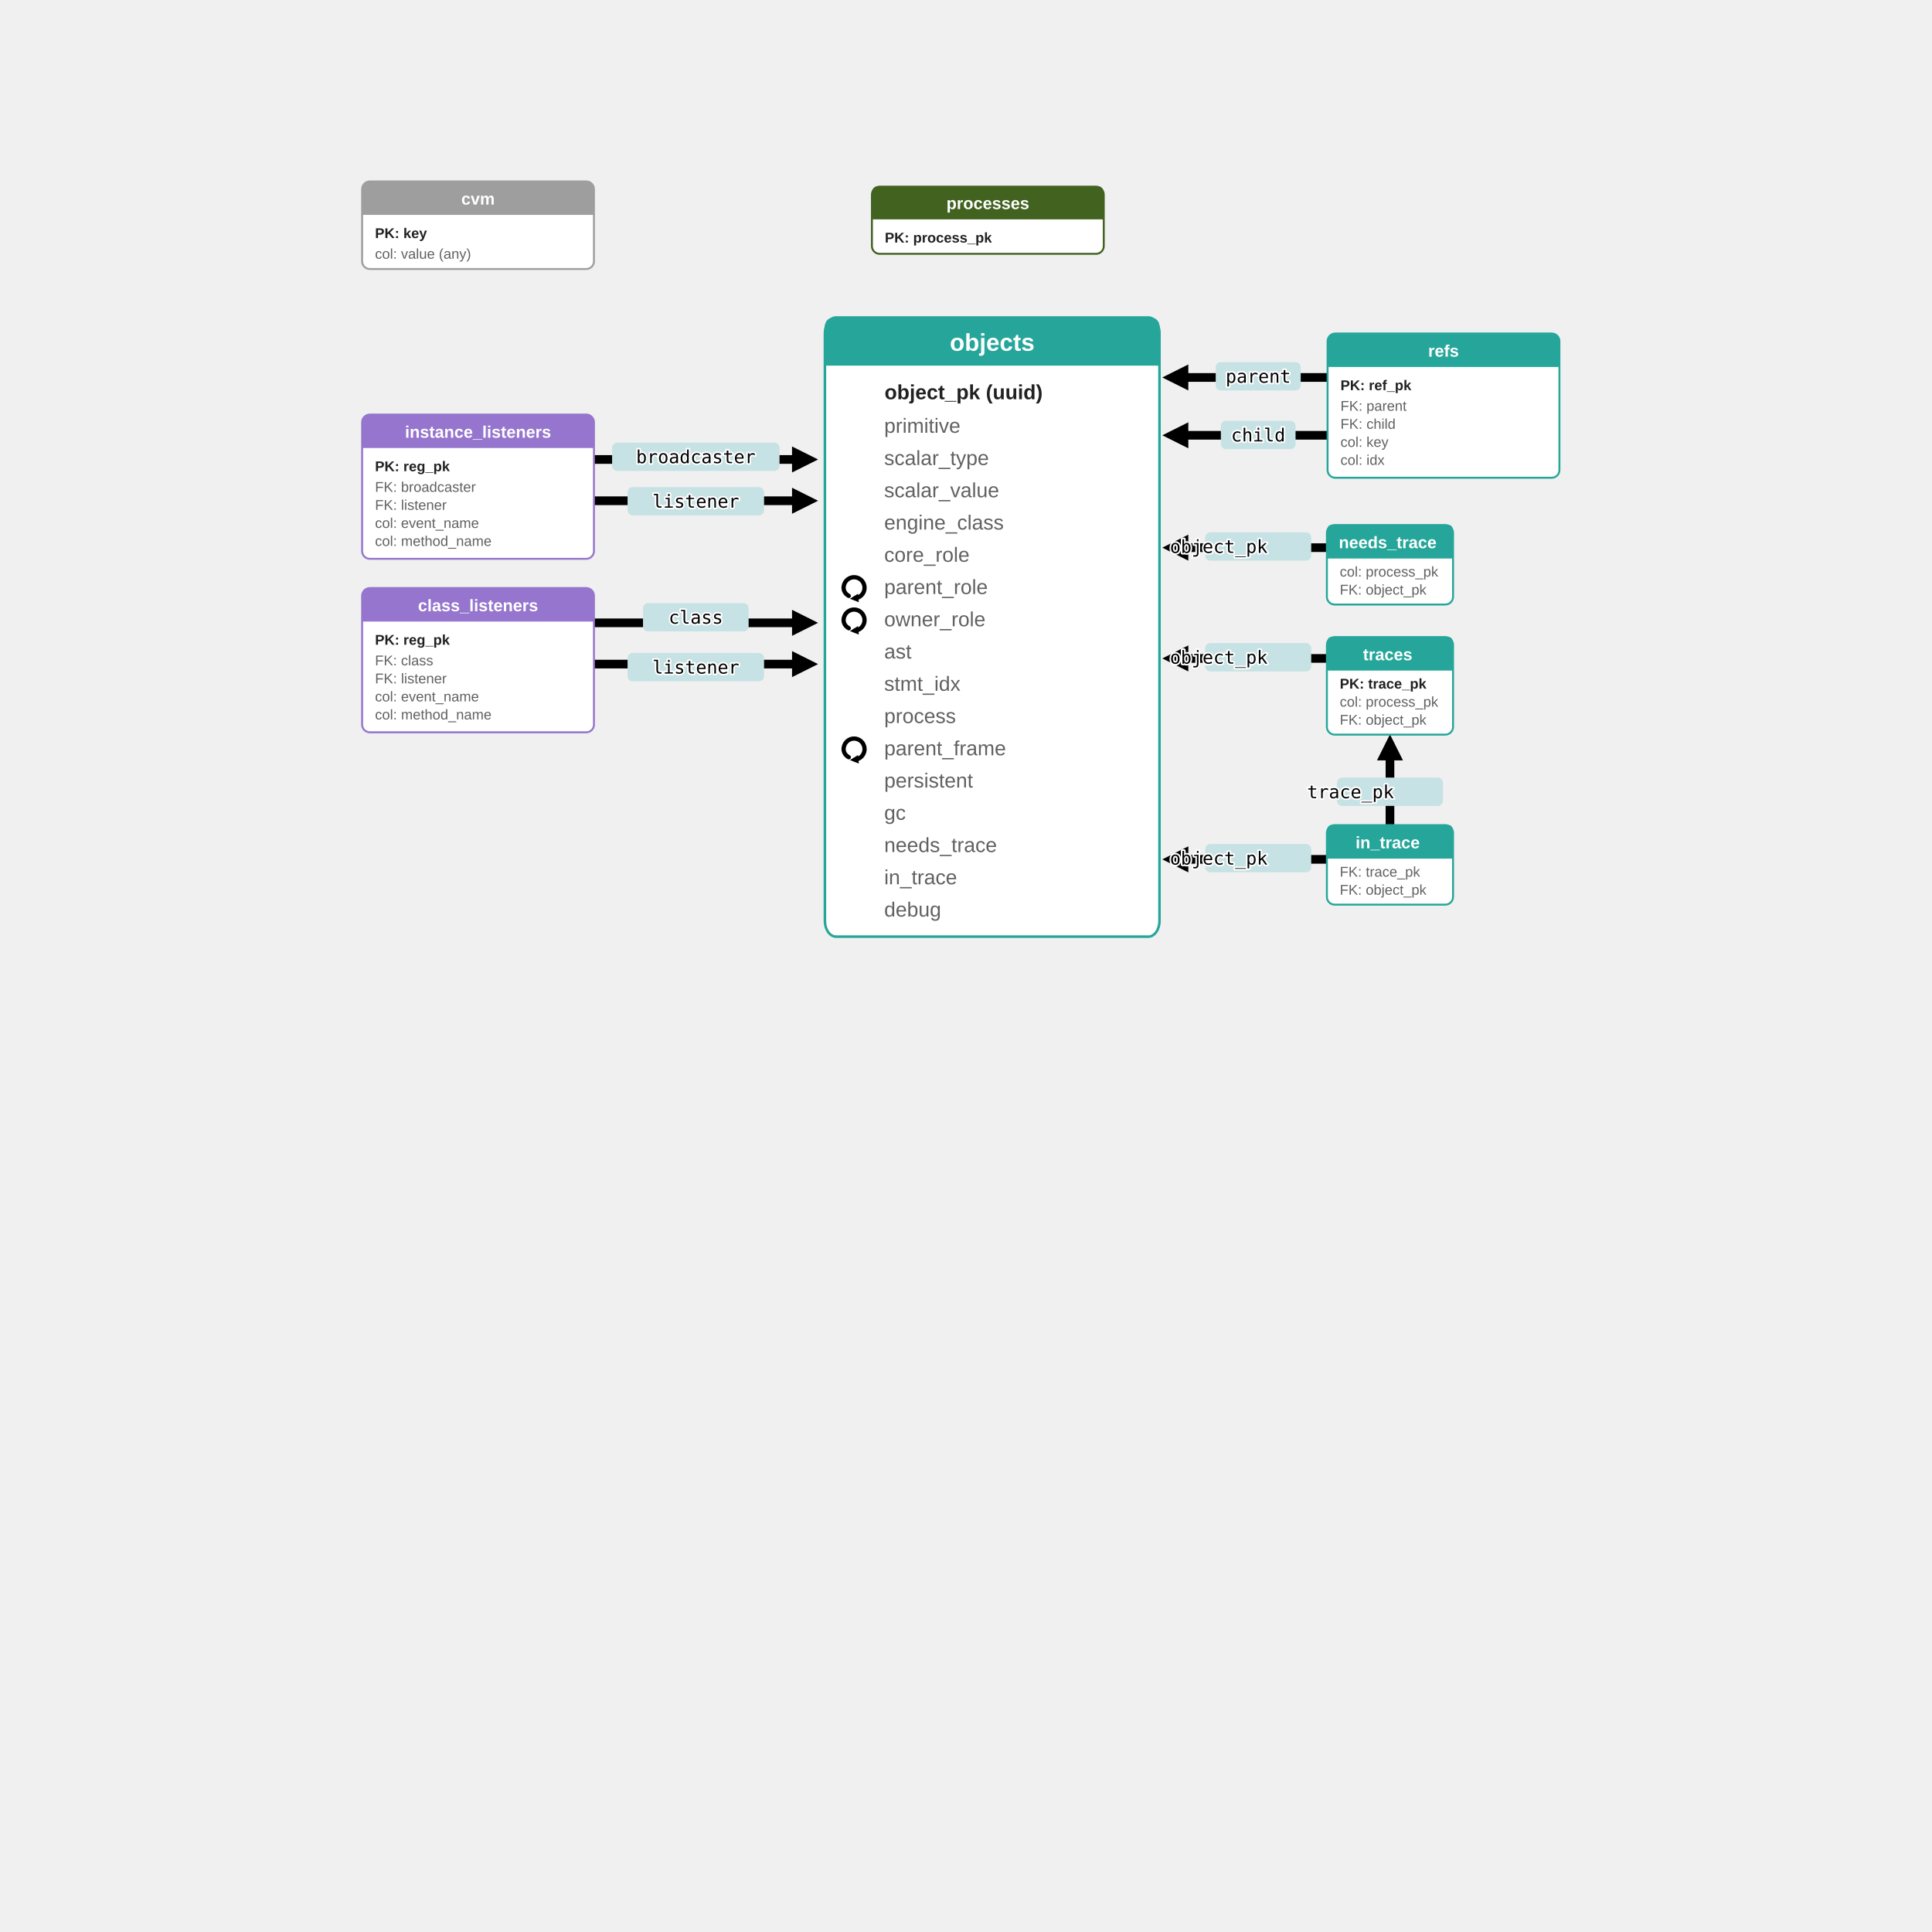
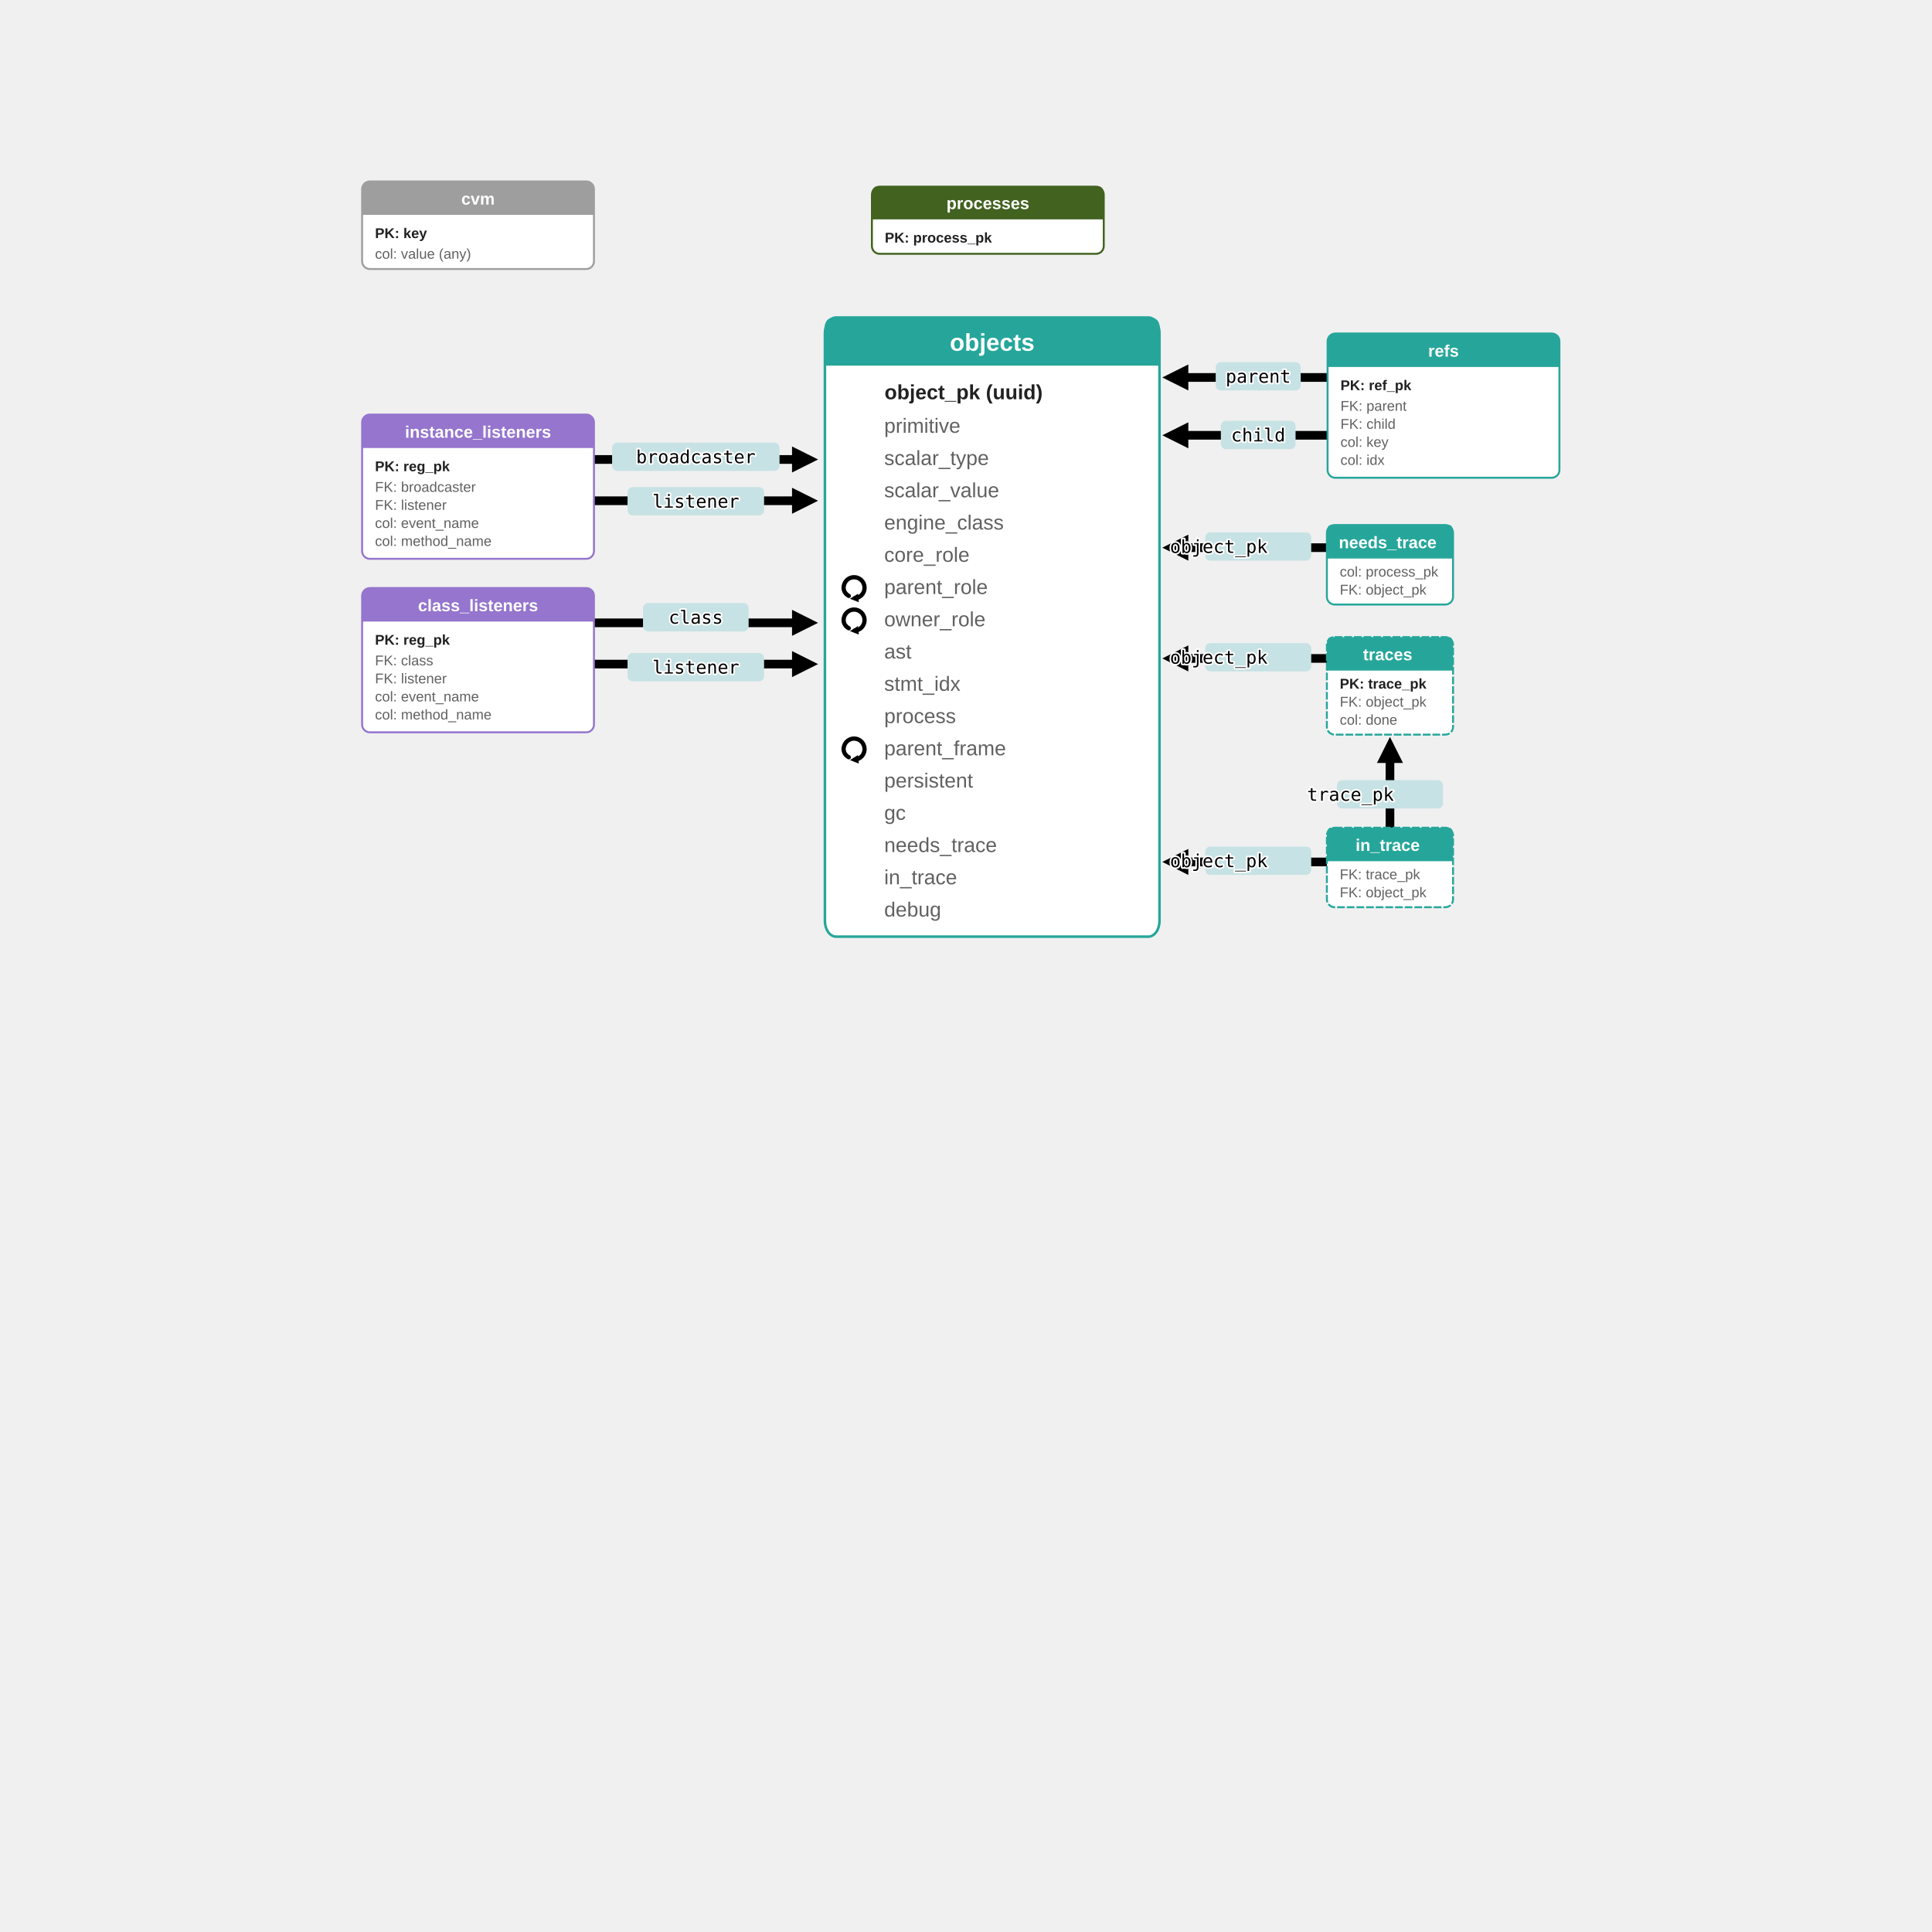
<svg xmlns="http://www.w3.org/2000/svg" viewBox="0 0 1500 1500" width="1500" role="img" aria-label="CVM entity-relationship diagram under the frames-as-objects design. Six tables grouped into: cvm marker (gray), object graph (objects and refs, teal), listeners (instance_listeners and class_listeners, purple), and execution (processes, green). Frames are not a separate table — a frame is an `objects` row with primitive = 'f' (biconditional with the ast column, which carries the code the frame is executing). Foreign keys drawn as curved gray lines with arrowheads. Self-referential foreign keys are drawn as small self-loop arrows on the source column." version="1.1" id="svg707" height="1500">
  <defs id="defs493">
    <rect x="203.55" y="24.605" width="191.336" height="57.926" id="rect396" />
    <marker id="fk-arrow" viewBox="0 0 10 10" refX="6" refY="5" markerWidth="3" markerHeight="3" orient="auto" preserveAspectRatio="xMidYMid">
      <path d="M 0,0 10,5 0,10 Z" fill="context-stroke" id="path13238" />
    </marker>
    <style type="text/css" id="style14617">
      .fk-arrow {
        fill: none;
        stroke: #000000;
        stroke-width: 6.735;
        stroke-linecap: round;
        stroke-linejoin: round;
        marker-end: url(#fk-arrow);
        paint-order: stroke fill markers;
      }
      .fk-label-rect {
        fill: #c7e2e4;
        stroke: none;
      }
      .fk-label-text {
        font-family: 'DejaVu Sans Mono', monospace;
        font-size: 14px;
        fill: #000000;
        stroke: #ffffff;
        stroke-width: 2.5;
        paint-order: stroke fill markers;
        stroke-linejoin: round;
        text-anchor: middle;
      }
    </style>
    <marker id="fk-arrow-3" viewBox="0 0 10 10" refX="4" refY="5" markerWidth="2" markerHeight="2" orient="auto" preserveAspectRatio="xMidYMid">
      <path d="M 0,0 10,5 0,10 Z" fill="context-stroke" id="path13238-6" />
    </marker>
    <rect x="203.55" y="24.605" width="204.238" height="65.092" id="rect1117" />
    <marker id="fk-arrow-36" viewBox="0 0 10 10" refX="6" refY="5" markerWidth="3" markerHeight="3" orient="auto" preserveAspectRatio="xMidYMid">
      <path d="M 0,0 10,5 0,10 Z" fill="context-stroke" id="path13238-7" />
    </marker>
  </defs>
  <g id="layer2" transform="translate(-132.0945,-295.4807)" />
  <g id="layer1" transform="translate(-132.0945,-295.4807)">
-     <path class="fk-arrow" d="M 1211.261,983.969 V 873.725" id="path2381" style="fill:none;stroke:#000000;stroke-width:6.735;stroke-linecap:round;stroke-linejoin:round;marker-end:url(#fk-arrow-36);paint-order:stroke fill markers" />
-     <g transform="translate(1210.131,910.211)" id="g2389">
+     <path class="fk-arrow" d="M 1211.261,985.969 V 875.725" id="path2381" style="fill:none;stroke:#000000;stroke-width:6.735;stroke-linecap:round;stroke-linejoin:round;marker-end:url(#fk-arrow-36);paint-order:stroke fill markers" />
+     <g transform="translate(1210.131,912.211)" id="g2389">
      <rect x="-40.033" y="-11" width="82.328" height="22" rx="4" ry="4" class="fk-label-rect" id="rect2383" style="fill:#c7e2e4;stroke:none;stroke-width:1" />
      <text x="0" y="5" class="fk-label-text" id="text2387" style="font-size:14px;font-family:'DejaVu Sans Mono', monospace;text-anchor:middle;white-space:pre;inline-size:92.294;display:inline;fill:#000000;stroke:#ffffff;stroke-width:2.5;stroke-linejoin:round;paint-order:stroke fill markers" xml:space="preserve">
-         <tspan x="0" y="5" id="tspan2534">trace_pk</tspan>
+         <tspan x="0" y="5" id="tspan4268">trace_pk</tspan>
      </text>
    </g>
-     <path class="fk-arrow" d="M 1163.059,962.68 H 1042.584" id="path2371" style="fill:none;stroke:#000000;stroke-width:6.735;stroke-linecap:round;stroke-linejoin:round;marker-end:url(#fk-arrow-36);paint-order:stroke fill markers" />
-     <g transform="translate(1107.837,961.7619)" id="g2379">
+     <path class="fk-arrow" d="M 1163.059,964.68 H 1042.584" id="path2371" style="fill:none;stroke:#000000;stroke-width:6.735;stroke-linecap:round;stroke-linejoin:round;marker-end:url(#fk-arrow-36);paint-order:stroke fill markers" />
+     <g transform="translate(1107.837,963.7619)" id="g2379">
      <rect x="-40.033" y="-11" width="82.328" height="22" rx="4" ry="4" class="fk-label-rect" id="rect2373" style="fill:#c7e2e4;stroke:none;stroke-width:1" />
      <text x="0" y="5" class="fk-label-text" id="text2377" style="font-size:14px;font-family:'DejaVu Sans Mono', monospace;text-anchor:middle;white-space:pre;inline-size:92.294;display:inline;fill:#000000;stroke:#ffffff;stroke-width:2.5;stroke-linejoin:round;paint-order:stroke fill markers" xml:space="preserve">
-         <tspan x="0" y="5" id="tspan2536">object_pk</tspan>
+         <tspan x="0" y="5" id="tspan4270">object_pk</tspan>
      </text>
    </g>
    <path class="fk-arrow" d="M 1163.059,806.68 H 1042.584" id="path1966" style="fill:none;stroke:#000000;stroke-width:6.735;stroke-linecap:round;stroke-linejoin:round;marker-end:url(#fk-arrow-36);paint-order:stroke fill markers" />
    <g transform="translate(1107.837,805.7619)" id="g1974">
      <rect x="-40.033" y="-11" width="82.328" height="22" rx="4" ry="4" class="fk-label-rect" id="rect1968" style="fill:#c7e2e4;stroke:none;stroke-width:1" />
      <text x="0" y="5" class="fk-label-text" id="text1972" style="font-size:14px;font-family:'DejaVu Sans Mono', monospace;text-anchor:middle;white-space:pre;inline-size:92.294;display:inline;fill:#000000;stroke:#ffffff;stroke-width:2.5;stroke-linejoin:round;paint-order:stroke fill markers" xml:space="preserve">
-         <tspan x="0" y="5" id="tspan2538">object_pk</tspan>
+         <tspan x="0" y="5" id="tspan4272">object_pk</tspan>
      </text>
    </g>
    <g transform="matrix(1.445779,0,0,1.4474,772.3112,541.7468)" id="g575" style="font-family:'Helvetica Neue', Arial, sans-serif;stroke-width:0.691">
      <rect x="0.167" y="0.167" width="179.667" height="332.114" rx="5.989" ry="8.41" fill="#ffffff" stroke="#26a69a" stroke-width="1.37" id="rect559" />
      <path d="M 0,6 Q 0,0 6,0 h 168 q 6,0 6,6 V 26 H 0 Z" fill="#26a69a" id="path561" style="stroke-width:0.478" />
      <text x="90" y="18" text-anchor="middle" font-size="13px" font-weight="700" fill="#ffffff" id="text563" style="stroke-width:0.478">objects</text>
      <text x="32.176" y="44" font-size="11px" font-weight="700" fill="#212121" style="stroke-width:0.478" id="text1026">object_pk (uuid)</text>
      <text x="32" y="62" font-size="11px" fill="#616161" style="stroke-width:0.478" id="text1028">primitive</text>
      <text x="32" y="79.3" font-size="11px" fill="#616161" style="stroke-width:0.478" id="text1030">scalar_type</text>
      <text x="32" y="96.6" font-size="11px" fill="#616161" style="stroke-width:0.478" id="text1032">scalar_value</text>
      <text x="32" y="113.9" font-size="11px" fill="#616161" style="stroke-width:0.478" id="text1034">engine_class</text>
      <text x="32" y="131.2" font-size="11px" fill="#616161" style="stroke-width:0.478" id="text1036">core_role</text>
      <text x="32" y="148.5" font-size="11px" fill="#616161" style="stroke-width:0.478" id="text1038">parent_role</text>
      <path style="fill:none;stroke:#000001;stroke-width:2.291;stroke-linecap:round;stroke-linejoin:round;marker-end:url(#fk-arrow-3);paint-order:stroke fill markers;stop-color:#000000" d="m 12.978,149.5 c -2.424,-1.367 -3.378,-3.743 -2.398,-6.362 0.98,-2.619 3.714,-4.123 6.431,-3.538 2.717,0.585 4.602,3.083 4.434,5.876 -0.168,2.794 -2.339,5.044 -5.106,5.294" id="path1040" />
      <text x="32" y="165.8" font-size="11px" fill="#616161" style="stroke-width:0.478" id="text1042">owner_role</text>
      <path style="fill:none;stroke:#000001;stroke-width:2.291;stroke-linecap:round;stroke-linejoin:round;marker-end:url(#fk-arrow-3);paint-order:stroke fill markers;stop-color:#000000" d="m 12.978,166.85 c -2.424,-1.367 -3.378,-3.743 -2.398,-6.362 0.98,-2.619 3.714,-4.123 6.431,-3.538 2.717,0.585 4.602,3.083 4.434,5.876 -0.168,2.794 -2.339,5.044 -5.106,5.294" id="path1044" />
      <text x="32" y="183.1" font-size="11px" fill="#616161" style="stroke-width:0.478" id="text1046">ast</text>
      <text x="32" y="200.4" font-size="11px" fill="#616161" style="stroke-width:0.478" id="text1048">stmt_idx</text>
      <text x="32" y="217.7" font-size="11px" fill="#616161" style="stroke-width:0.478" id="text1050">process</text>
      <text x="32" y="235" font-size="11px" fill="#616161" style="stroke-width:0.478" id="text1052">parent_frame</text>
      <path style="fill:none;stroke:#000001;stroke-width:2.291;stroke-linecap:round;stroke-linejoin:round;marker-end:url(#fk-arrow-3);paint-order:stroke fill markers;stop-color:#000000" d="m 12.978,236.05 c -2.424,-1.367 -3.378,-3.743 -2.398,-6.362 0.98,-2.619 3.714,-4.123 6.431,-3.538 2.717,0.585 4.602,3.083 4.434,5.876 -0.168,2.794 -2.339,5.044 -5.106,5.294" id="path1054" />
      <text x="32" y="252.3" font-size="11px" fill="#616161" style="stroke-width:0.478" id="text1056">persistent</text>
      <text x="32" y="269.6" font-size="11px" fill="#616161" style="stroke-width:0.478" id="text1058">gc</text>
      <text x="32" y="286.9" font-size="11px" fill="#616161" style="stroke-width:0.478" id="text1060">needs_trace</text>
      <text x="32" y="304.2" font-size="11px" fill="#616161" style="stroke-width:0.478" id="text1062">in_trace</text>
      <text x="32" y="321.5" font-size="11px" fill="#616161" style="stroke-width:0.478" id="text1064">debug</text>
    </g>
    <g transform="translate(413.2418,436.3336)" id="g529" style="font-family:'Helvetica Neue', Arial, sans-serif">
      <rect x="0" y="0" width="180" height="68" rx="6" ry="6" fill="#ffffff" stroke="#9e9e9e" stroke-width="1.5" id="rect521" />
      <path d="M 0,6 Q 0,0 6,0 h 168 q 6,0 6,6 V 26 H 0 Z" fill="#9e9e9e" id="path523" />
      <text x="90" y="18" text-anchor="middle" font-size="13px" font-weight="700" fill="#ffffff" id="text525">cvm</text>
      <text x="10" y="44" font-size="11px" font-weight="700" fill="#212121" id="text527">PK: key</text>
      <text x="10" y="60" font-size="11px" fill="#616161" id="text-cvm-value">col: value (any)</text>
    </g>
    <g id="g508" transform="translate(218.3099,-68.07512)">
      <path class="fk-arrow" d="M 360.882,752.335 H 540.839" id="path14365" />
      <path class="fk-arrow" d="M 360.882,720.294 H 540.839" id="path14367" />
      <g transform="translate(454.0155,718.1781)" id="fk-label-4">
        <rect x="-65" y="-11" width="130" height="22" rx="4" ry="4" class="fk-label-rect" id="rect11572" />
        <text x="0" y="5" class="fk-label-text" id="text11574">broadcaster</text>
      </g>
      <g transform="translate(454.0155,752.722)" id="fk-label-3">
        <rect x="-53" y="-11" width="106" height="22" rx="4" ry="4" class="fk-label-rect" id="rect11567" />
        <text x="0" y="5" class="fk-label-text" id="text11569">listener</text>
      </g>
      <g transform="translate(194.9319,685.4114)" id="g543" style="font-family:'Helvetica Neue', Arial, sans-serif">
        <rect x="0" y="0" width="180" height="112" rx="6" ry="6" fill="#ffffff" stroke="#9575cd" stroke-width="1.5" id="rect531" />
        <path d="M 0,6 Q 0,0 6,0 h 168 q 6,0 6,6 V 26 H 0 Z" fill="#9575cd" id="path533" />
        <text x="90" y="18" text-anchor="middle" font-size="13px" font-weight="700" fill="#ffffff" id="text535">instance_listeners</text>
        <text x="10" y="44" font-size="11px" font-weight="700" fill="#212121" id="text537">PK: reg_pk</text>
        <text x="10" y="60" font-size="11px" fill="#616161" id="text539">FK: broadcaster</text>
        <text x="10" y="74" font-size="11px" fill="#616161" id="text541">FK: listener</text>
        <text x="10" y="88" font-size="11px" fill="#616161" id="text-il-event-name">col: event_name</text>
        <text x="10" y="102" font-size="11px" fill="#616161" id="text-il-method-name">col: method_name</text>
      </g>
    </g>
    <g id="g489" transform="translate(218.3099,-68.07512)">
      <path class="fk-arrow" d="M 360.882,879.164 H 540.839" id="path6519" />
      <path class="fk-arrow" d="M 360.882,847.124 H 540.839" id="path6521" />
      <g transform="translate(454.0155,842.783)" id="fk-label-2">
        <rect x="-41" y="-11" width="82" height="22" rx="4" ry="4" class="fk-label-rect" id="rect11562" />
        <text x="0" y="5" class="fk-label-text" id="text11564">class</text>
      </g>
      <g transform="translate(454.0155,881.5263)" id="fk-label-5">
        <rect x="-53" y="-11" width="106" height="22" rx="4" ry="4" class="fk-label-rect" id="rect11577" />
        <text x="0" y="5" class="fk-label-text" id="text11579">listener</text>
      </g>
      <g transform="translate(194.9319,820.1233)" id="g557" style="font-family:'Helvetica Neue', Arial, sans-serif">
        <rect x="0" y="0" width="180" height="112" rx="6" ry="6" fill="#ffffff" stroke="#9575cd" stroke-width="1.5" id="rect545" />
        <path d="M 0,6 Q 0,0 6,0 h 168 q 6,0 6,6 V 26 H 0 Z" fill="#9575cd" id="path547" />
        <text x="90" y="18" text-anchor="middle" font-size="13px" font-weight="700" fill="#ffffff" id="text549">class_listeners</text>
        <text x="10" y="44" font-size="11px" font-weight="700" fill="#212121" id="text551">PK: reg_pk</text>
        <text x="10" y="60" font-size="11px" fill="#616161" id="text553">FK: class</text>
        <text x="10" y="74" font-size="11px" fill="#616161" id="text555">FK: listener</text>
        <text x="10" y="88" font-size="11px" fill="#616161" id="text-cl-event-name">col: event_name</text>
        <text x="10" y="102" font-size="11px" fill="#616161" id="text-cl-method-name">col: method_name</text>
      </g>
    </g>
    <g id="g5101" transform="translate(-440.7129,230.0021)">
      <rect x="1249.763" y="210.549" width="180" height="52" rx="6" ry="6" fill="#ffffff" stroke="#42a5f5" stroke-width="1.5" id="rect591" style="font-family:'Helvetica Neue', Arial, sans-serif;stroke:#426320;stroke-opacity:1" />
      <path d="m 1249.763,215.799 q 0,-6 6,-6 h 168 q 6,0 6,6 v 20 h -180 z" fill="#42a5f5" id="path593" style="font-family:'Helvetica Neue', Arial, sans-serif;fill:#426320;fill-opacity:1" />
      <text x="1339.763" y="227.799" text-anchor="middle" font-size="13px" font-weight="700" fill="#ffffff" id="text595" style="font-family:'Helvetica Neue', Arial, sans-serif">processes</text>
      <text x="1259.763" y="253.799" font-size="11px" font-weight="700" fill="#212121" id="text597" style="font-family:'Helvetica Neue', Arial, sans-serif">PK: process_pk</text>
    </g>
    <path class="fk-arrow" d="M 1163.059,588.54 H 1042.584" id="path-refs-objects-2" />
    <path class="fk-arrow" d="M 1163.059,633.441 H 1042.584" id="path2376" />
    <g transform="translate(1108.967,587.6219)" id="fk-label-parent">
      <rect x="-33" y="-11" width="66" height="22" rx="4" ry="4" class="fk-label-rect" id="rect-fk-label-parent" />
      <text x="0" y="5" class="fk-label-text" id="text-fk-label-parent">parent</text>
    </g>
    <g transform="translate(1108.967,633.1948)" id="fk-label-9">
      <rect x="-29" y="-11" width="58" height="22" rx="4" ry="4" class="fk-label-rect" id="rect11597" />
      <text x="0" y="5" class="fk-label-text" id="text11599">child</text>
    </g>
    <path class="fk-arrow" d="M 1163.059,720.68 H 1042.584" id="path-refs-objects-2-5" style="fill:none;stroke:#000000;stroke-width:6.735;stroke-linecap:round;stroke-linejoin:round;marker-end:url(#fk-arrow-36);paint-order:stroke fill markers" />
    <g transform="translate(1107.837,719.7619)" id="fk-label-parent-3">
      <rect x="-40.033" y="-11" width="82.328" height="22" rx="4" ry="4" class="fk-label-rect" id="rect-fk-label-parent-5" style="fill:#c7e2e4;stroke:none;stroke-width:1" />
      <text x="0" y="5" class="fk-label-text" id="text-fk-label-parent-6" style="font-size:14px;font-family:'DejaVu Sans Mono', monospace;text-anchor:middle;white-space:pre;inline-size:92.294;display:inline;fill:#000000;stroke:#ffffff;stroke-width:2.5;stroke-linejoin:round;paint-order:stroke fill markers" xml:space="preserve">
-         <tspan x="0" y="5" id="tspan2540">object_pk</tspan>
+         <tspan x="0" y="5" id="tspan4274">object_pk</tspan>
      </text>
    </g>
    <g transform="translate(1162.826,554.4084)" id="g589" style="font-family:'Helvetica Neue', Arial, sans-serif">
      <rect x="0" y="0" width="180" height="112" rx="6" ry="6" fill="#ffffff" stroke="#26a69a" stroke-width="1.5" id="rect577" />
      <path d="M 0,6 Q 0,0 6,0 h 168 q 6,0 6,6 V 26 H 0 Z" fill="#26a69a" id="path579" />
      <text x="90" y="18" text-anchor="middle" font-size="13px" font-weight="700" fill="#ffffff" id="text581">refs</text>
      <text x="10" y="44" font-size="11px" font-weight="700" fill="#212121" id="text583">PK: ref_pk</text>
      <text x="10" y="60" font-size="11px" fill="#616161" id="text585">FK: parent</text>
      <text x="10" y="74" font-size="11px" fill="#616161" id="text587">FK: child</text>
      <text x="10" y="88" font-size="11px" fill="#616161" id="text-rel-key">col: key</text>
      <text x="10" y="102" font-size="11px" fill="#616161" id="text-rel-idx">col: idx</text>
    </g>
    <g transform="translate(1162.292,703.102)" id="g572" style="font-family:'Helvetica Neue', Arial, sans-serif">
      <rect x="0" y="0" width="97.939" height="61.733" rx="6" ry="6" fill="#ffffff" stroke="#26a69a" stroke-width="1.5" id="rect556" />
      <path d="M 0,6 Q 0,0 3.265,0 H 94.674 q 3.265,0 3.265,6 V 26 H 0 Z" fill="#26a69a" id="path558" style="stroke-width:1" />
      <text x="47.193" y="18" text-anchor="middle" font-size="13px" font-weight="700" fill="#ffffff" id="text560">needs_trace</text>
      <text x="10" y="40" font-size="11px" fill="#616161" id="text564">col: process_pk</text>
      <text x="10" y="54" font-size="11px" fill="#616161" id="text566">FK: object_pk</text>
    </g>
    <g transform="translate(1162.292,790.102)" id="g-traces" style="font-family:'Helvetica Neue', Arial, sans-serif">
-       <rect x="0" y="0" width="97.939" height="75.733" rx="6" ry="6" fill="#ffffff" stroke="#26a69a" stroke-width="1.5" id="rect-traces" />
+       <rect x="0" y="0" width="97.939" height="75.733" rx="6" ry="6" fill="#ffffff" stroke="#26a69a" stroke-width="1.5" id="rect-traces" style="stroke-dasharray:6,1.5;stroke-dashoffset:0" />
      <path d="M 0,6 Q 0,0 3.265,0 H 94.674 q 3.265,0 3.265,6 V 26 H 0 Z" fill="#26a69a" id="path-traces" style="stroke-width:1" />
      <text x="47.193" y="18" text-anchor="middle" font-size="13px" font-weight="700" fill="#ffffff" id="text-traces-title">traces</text>
      <text x="10" y="40" font-size="11px" font-weight="700" fill="#212121" id="text-traces-pk">PK: trace_pk</text>
-       <text x="10" y="54" font-size="11px" fill="#616161" id="text-traces-process">col: process_pk</text>
-       <text x="10" y="68" font-size="11px" fill="#616161" id="text-traces-object">FK: object_pk</text>
+       <text x="10" y="54" font-size="11px" fill="#616161" id="text-traces-object">FK: object_pk</text>
+       <text x="10" y="68" font-size="11px" fill="#616161" id="text-traces-done">col: done</text>
    </g>
-     <g transform="translate(1162.292,936.102)" id="g-in-trace" style="font-family:'Helvetica Neue', Arial, sans-serif">
-       <rect x="0" y="0" width="97.939" height="61.733" rx="6" ry="6" fill="#ffffff" stroke="#26a69a" stroke-width="1.5" id="rect-in-trace" />
+     <g transform="translate(1162.292,938.102)" id="g-in-trace" style="font-family:'Helvetica Neue', Arial, sans-serif">
+       <rect x="0" y="0" width="97.939" height="61.733" rx="6" ry="6" fill="#ffffff" stroke="#26a69a" stroke-width="1.5" id="rect-in-trace" style="stroke-dasharray:6,1.5;stroke-dashoffset:0" />
      <path d="M 0,6 Q 0,0 3.265,0 H 94.674 q 3.265,0 3.265,6 V 26 H 0 Z" fill="#26a69a" id="path-in-trace" style="stroke-width:1" />
      <text x="47.193" y="18" text-anchor="middle" font-size="13px" font-weight="700" fill="#ffffff" id="text-in-trace-title">in_trace</text>
      <text x="10" y="40" font-size="11px" fill="#616161" id="text-in-trace-trace">FK: trace_pk</text>
      <text x="10" y="54" font-size="11px" fill="#616161" id="text-in-trace-object">FK: object_pk</text>
    </g>
  </g>
</svg>
